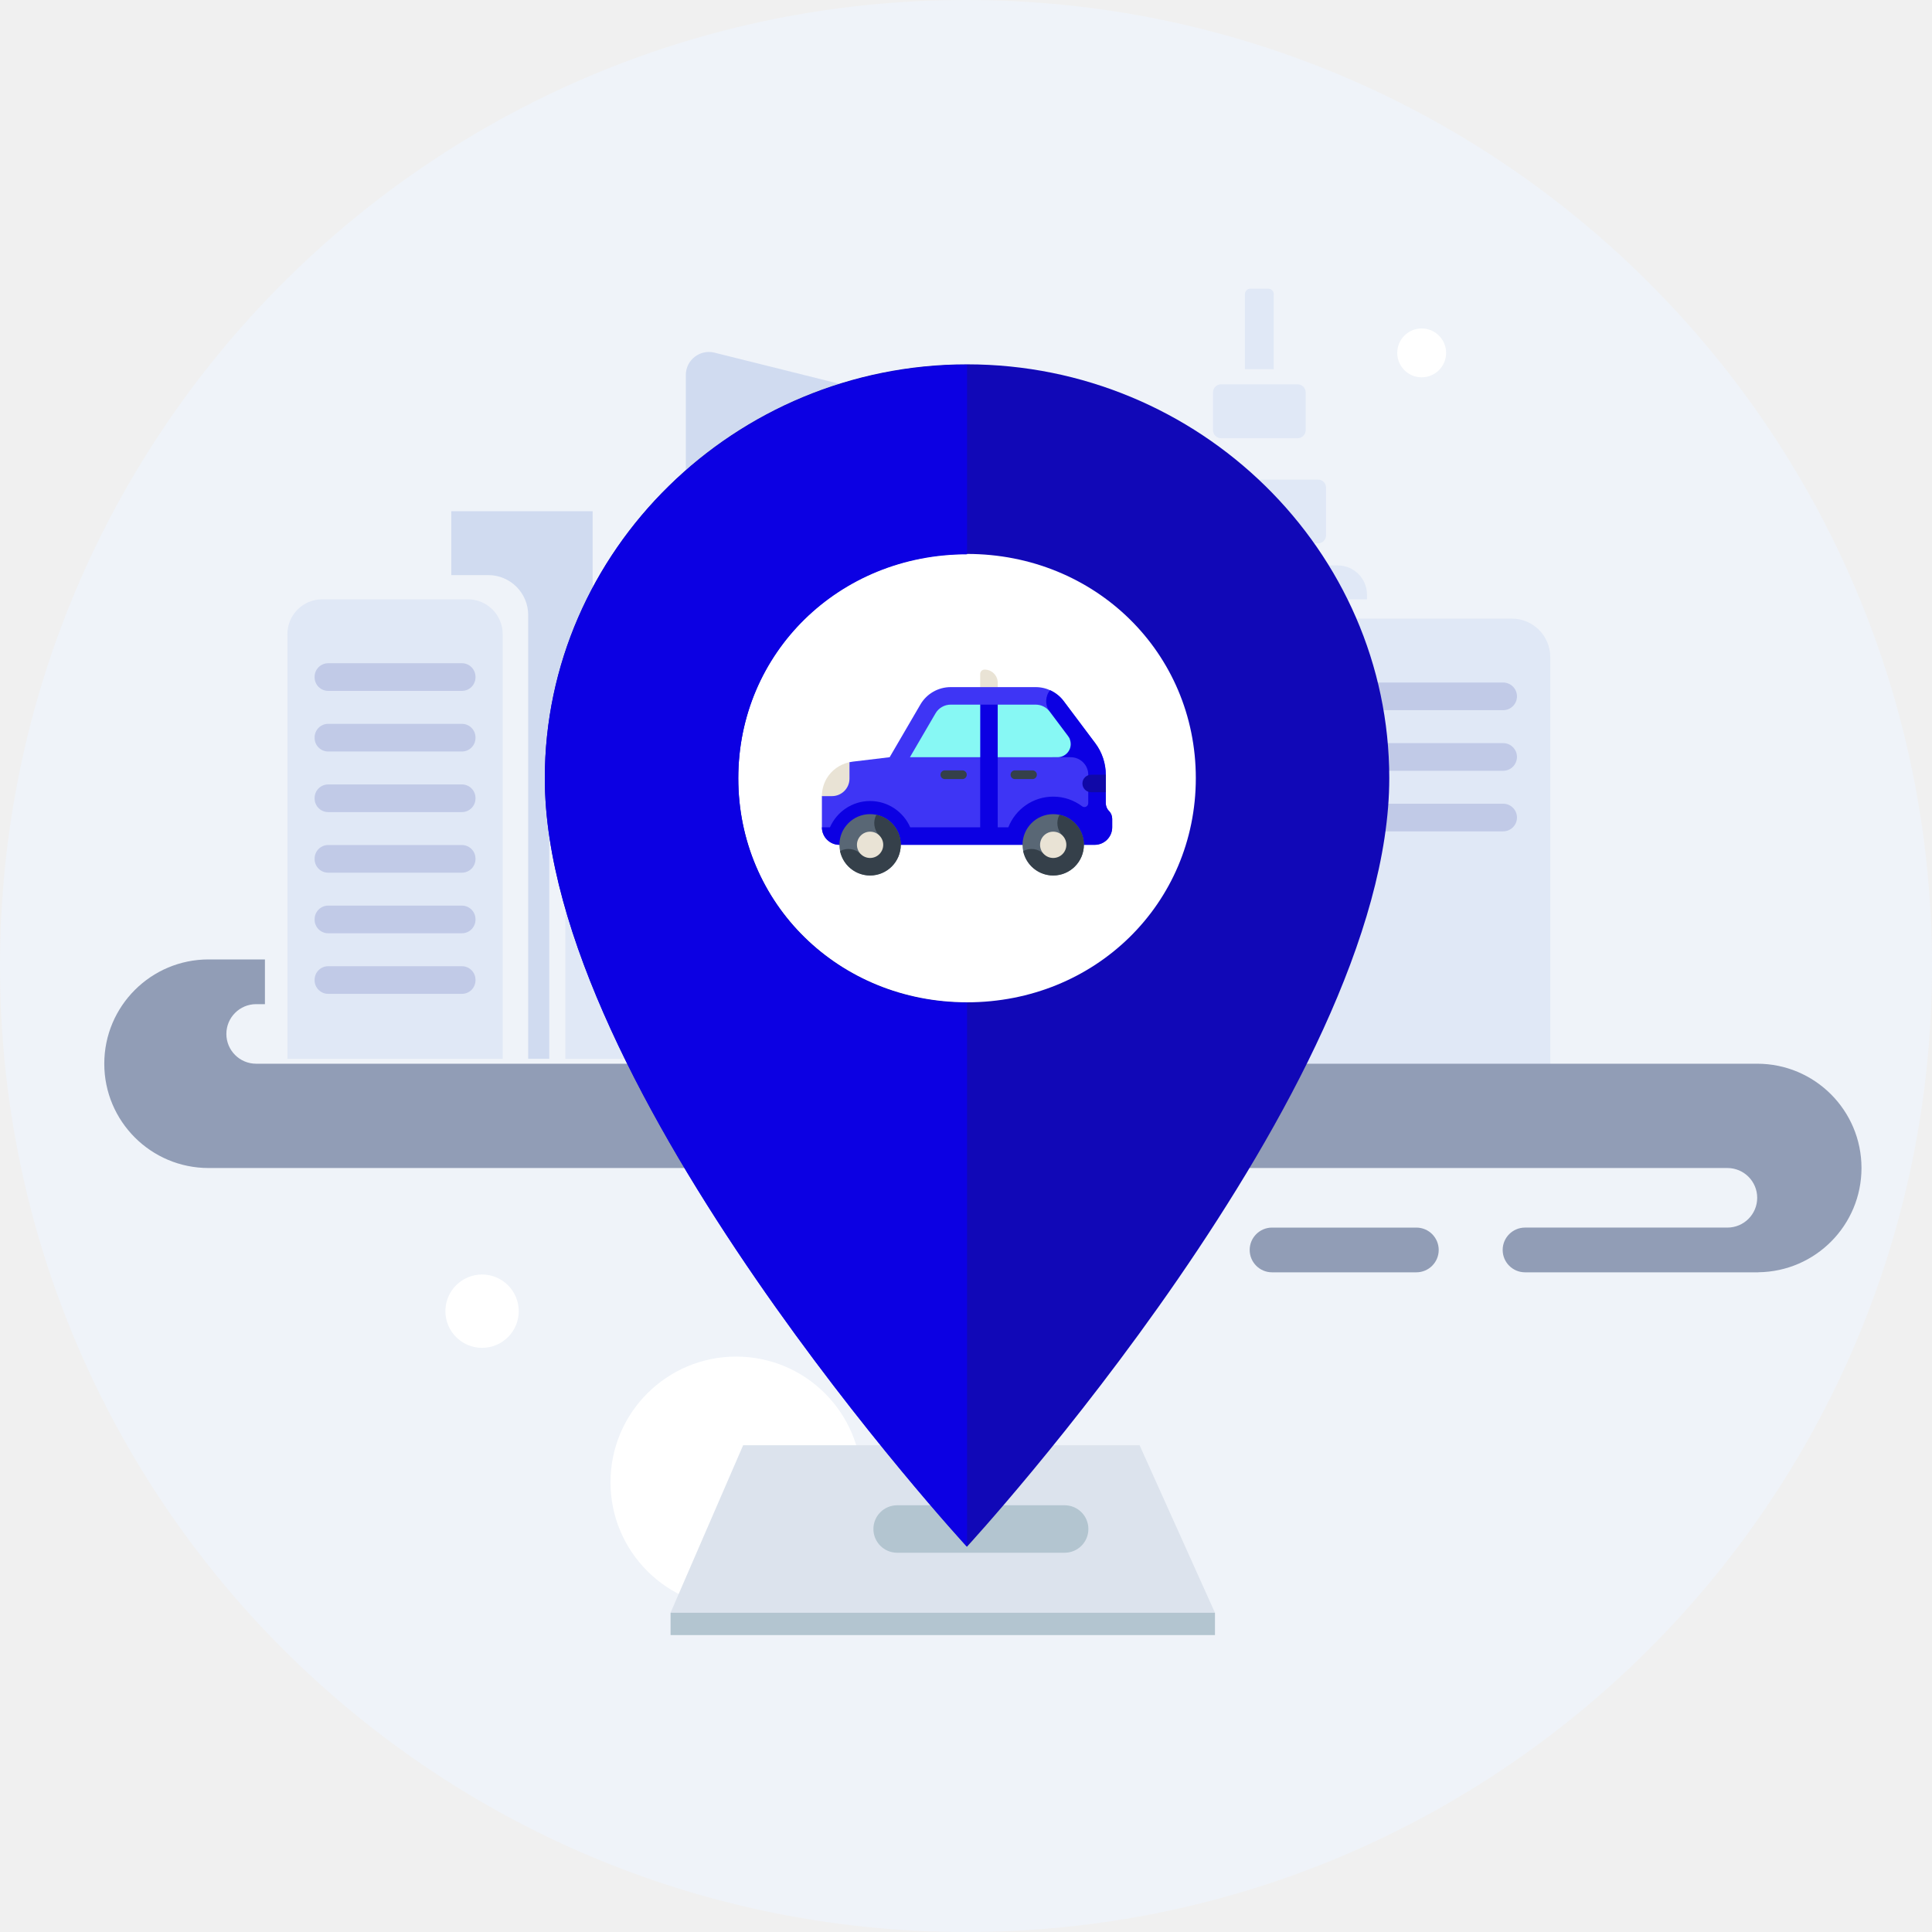
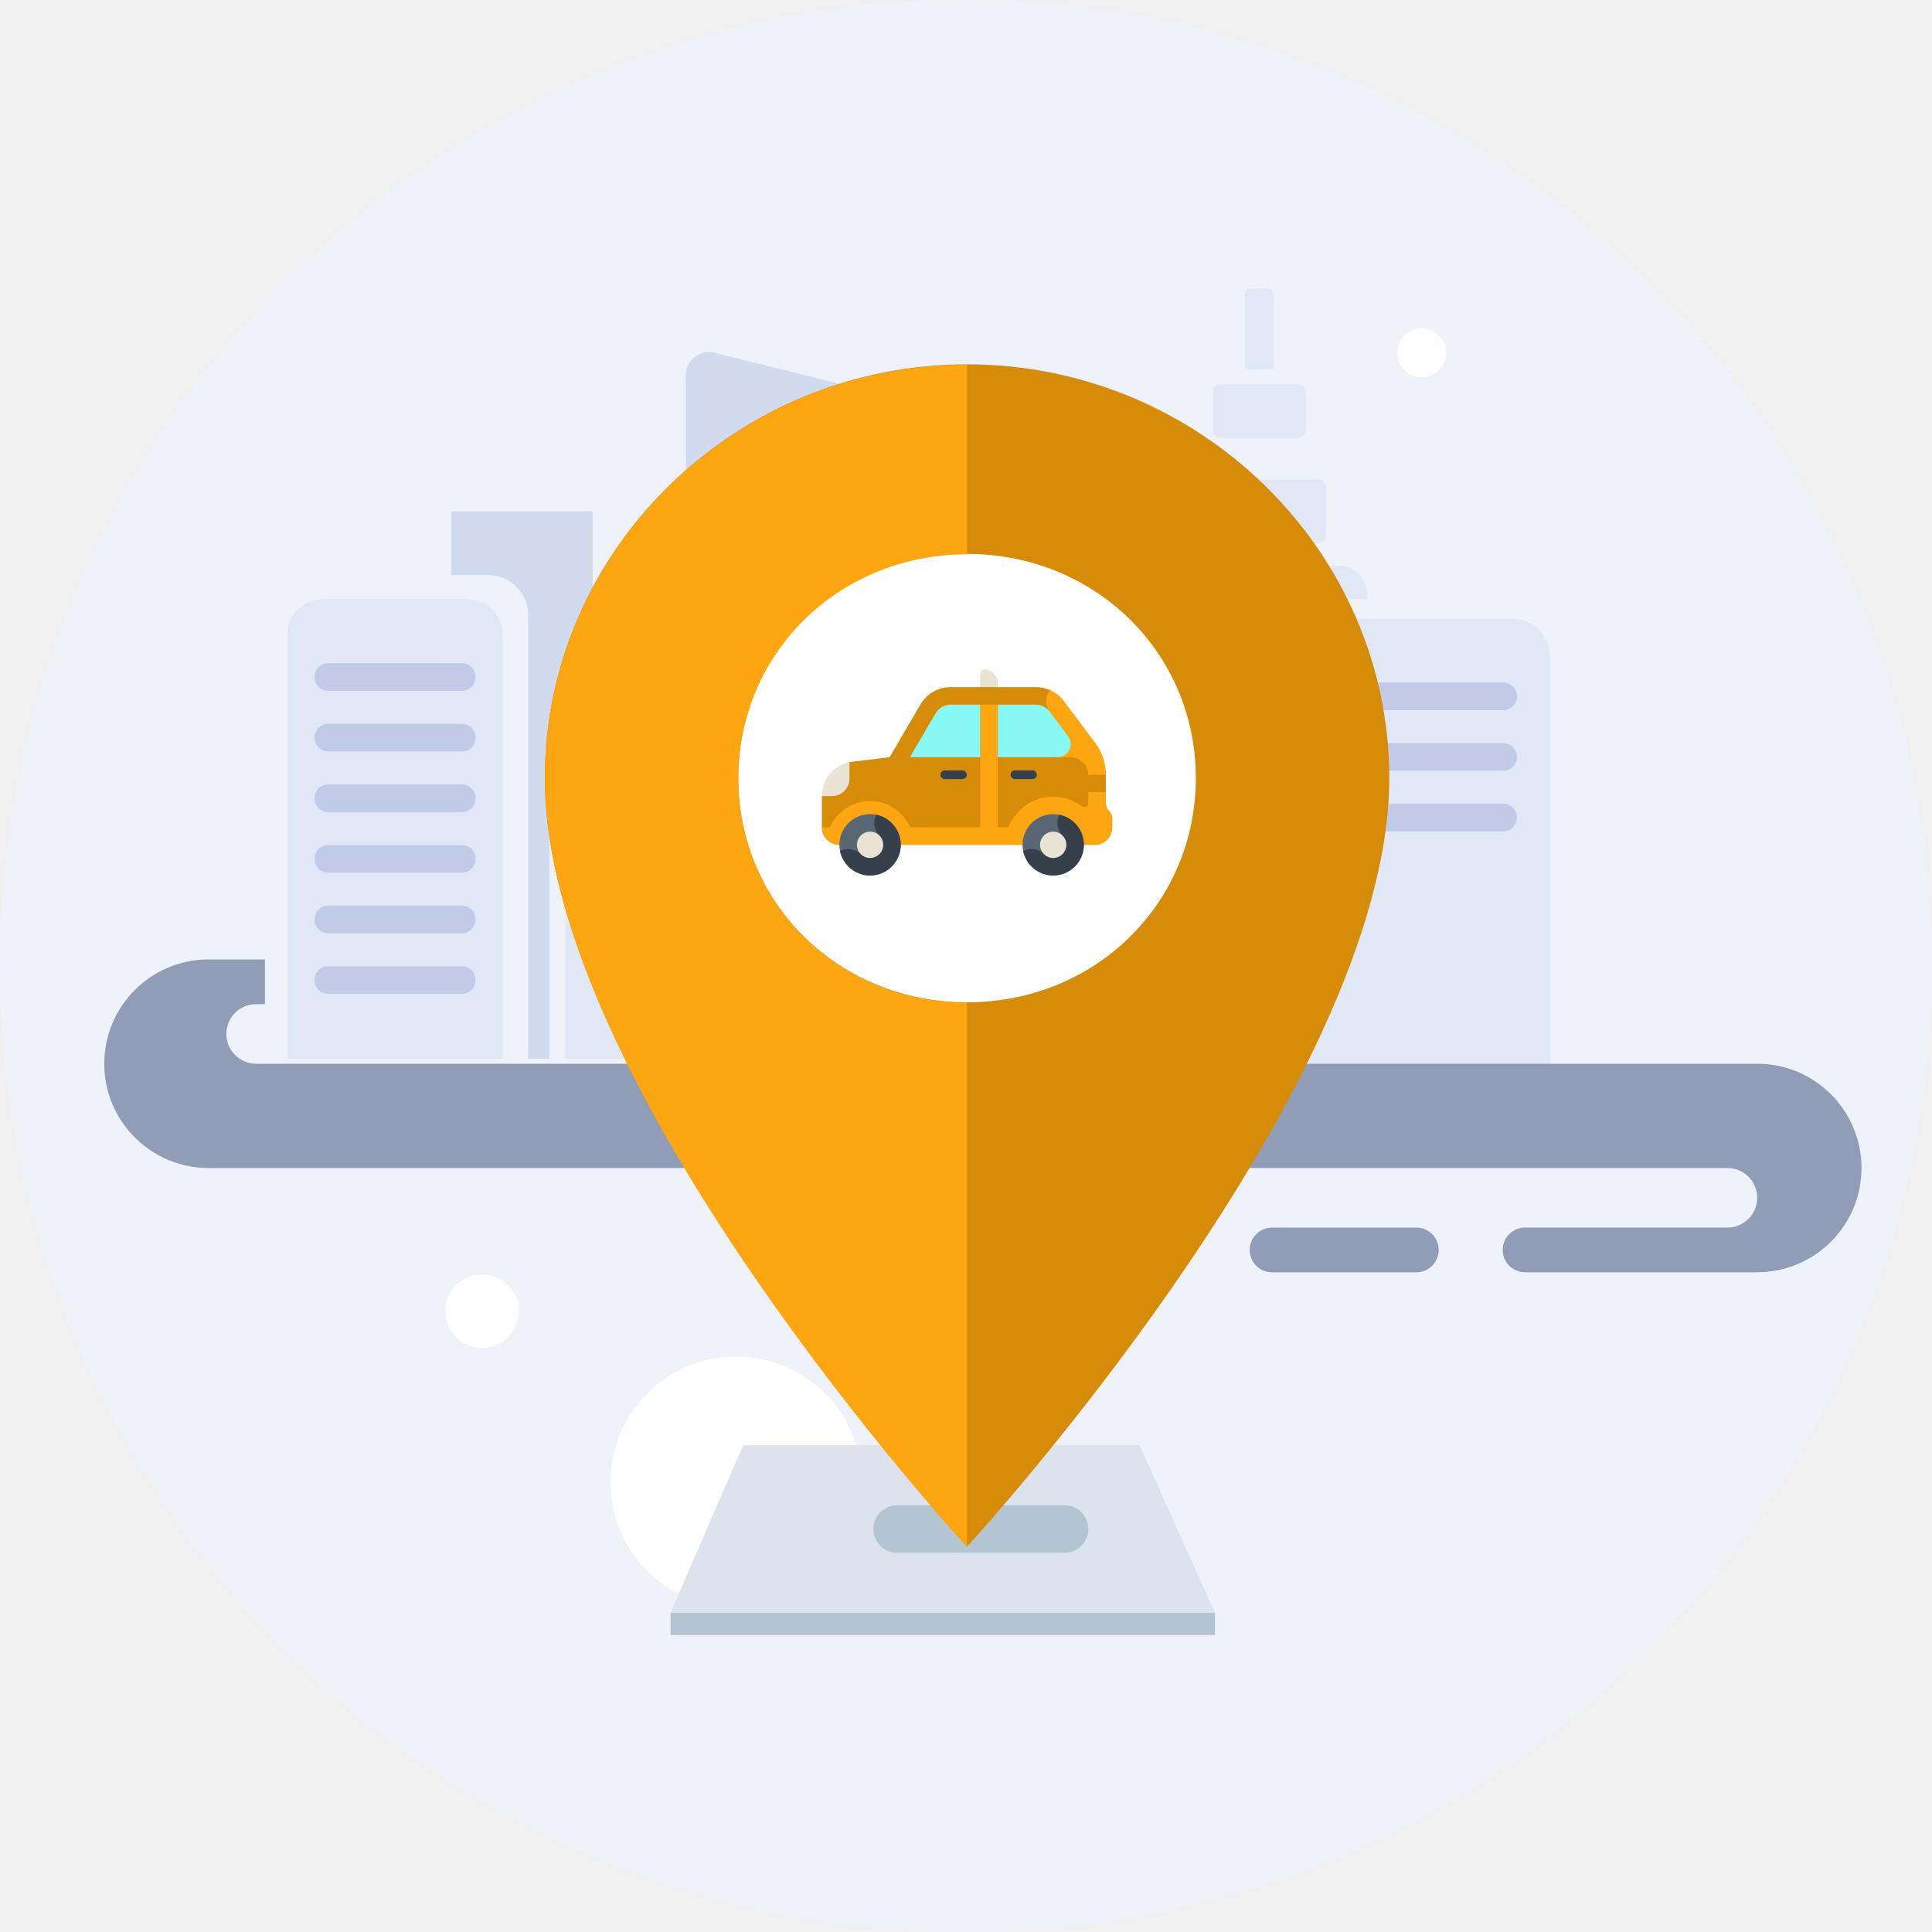
<svg xmlns="http://www.w3.org/2000/svg" width="278" height="278" viewBox="0 0 278 278" fill="none">
  <mask id="mask0_1952_5641" style="mask-type:luminance" maskUnits="userSpaceOnUse" x="0" y="0" width="278" height="278">
    <path fill-rule="evenodd" clip-rule="evenodd" d="M0 0H278V278H0V0Z" fill="white" />
  </mask>
  <g mask="url(#mask0_1952_5641)">
    <path fill-rule="evenodd" clip-rule="evenodd" d="M139 0C62.233 0 0 62.233 0 139C0 215.767 62.233 278 139 278C215.767 278 278 215.767 278 139C278 62.233 215.767 0 139 0Z" fill="#EFF3F9" />
  </g>
  <path fill-rule="evenodd" clip-rule="evenodd" d="M105.924 231.359C95.94 231.359 87.846 223.265 87.846 213.281C87.846 203.296 95.94 195.203 105.924 195.203C115.908 195.203 124.002 203.296 124.002 213.281C124.002 223.265 115.908 231.359 105.924 231.359Z" fill="white" />
  <path fill-rule="evenodd" clip-rule="evenodd" d="M69.366 193.945C66.452 193.945 64.089 191.583 64.089 188.668C64.089 185.754 66.452 183.391 69.366 183.391C72.281 183.391 74.643 185.754 74.643 188.668C74.643 191.583 72.281 193.945 69.366 193.945Z" fill="white" />
  <path fill-rule="evenodd" clip-rule="evenodd" d="M155.908 220.314C153.966 220.314 152.392 218.739 152.392 216.797C152.392 214.855 153.966 213.281 155.908 213.281C157.85 213.281 159.424 214.855 159.424 216.797C159.424 218.739 157.85 220.314 155.908 220.314Z" fill="white" />
  <path fill-rule="evenodd" clip-rule="evenodd" d="M204.568 54.294C202.626 54.294 201.052 52.72 201.052 50.778C201.052 48.836 202.626 47.262 204.568 47.262C206.51 47.262 208.084 48.836 208.084 50.778C208.084 52.72 206.51 54.294 204.568 54.294Z" fill="white" />
  <path fill-rule="evenodd" clip-rule="evenodd" d="M188.822 86.237H196.695V85.552C196.695 83.239 194.82 81.363 192.506 81.363H169.908C167.595 81.363 165.72 83.239 165.72 85.552V152.349H183.282V91.777C183.282 88.717 185.762 86.237 188.822 86.237Z" fill="#E0E8F6" />
  <mask id="mask1_1952_5641" style="mask-type:luminance" maskUnits="userSpaceOnUse" x="0" y="0" width="278" height="278">
    <path fill-rule="evenodd" clip-rule="evenodd" d="M0 278H278V0H0V278Z" fill="white" />
  </mask>
  <g mask="url(#mask1_1952_5641)">
    <path fill-rule="evenodd" clip-rule="evenodd" d="M141.945 152.352H161.151V94.562H141.945V152.352Z" fill="#D0DBF0" />
    <path fill-rule="evenodd" clip-rule="evenodd" d="M189.643 78.188H172.772C172.127 78.188 171.605 77.666 171.605 77.021V70.175C171.605 69.531 172.127 69.008 172.772 69.008H189.643C190.288 69.008 190.81 69.531 190.81 70.175V77.021C190.81 77.666 190.288 78.188 189.643 78.188Z" fill="#E0E8F6" />
    <path fill-rule="evenodd" clip-rule="evenodd" d="M137.784 152.351H98.684V53.966C98.684 51.807 100.712 50.222 102.808 50.745L135.267 58.842C136.746 59.211 137.784 60.539 137.784 62.063V152.351Z" fill="#D0DBF0" />
    <path fill-rule="evenodd" clip-rule="evenodd" d="M81.351 152.349V118.342C81.351 115.293 83.823 112.82 86.873 112.82H93.136V152.349H81.351Z" fill="#E0E8F6" />
    <path fill-rule="evenodd" clip-rule="evenodd" d="M179.821 145.877C179.011 145.877 178.354 145.221 178.354 144.411V92.79C178.354 91.98 179.011 91.324 179.821 91.324C180.631 91.324 181.287 91.98 181.287 92.79V144.411C181.287 145.221 180.631 145.877 179.821 145.877Z" fill="#C0CBE2" />
    <path fill-rule="evenodd" clip-rule="evenodd" d="M171.684 145.877C170.874 145.877 170.218 145.221 170.218 144.411V92.79C170.218 91.98 170.874 91.324 171.684 91.324C172.494 91.324 173.15 91.98 173.15 92.79V144.411C173.15 145.221 172.494 145.877 171.684 145.877Z" fill="#C0CBE2" />
    <path fill-rule="evenodd" clip-rule="evenodd" d="M130.369 73.598H107.22C105.953 73.598 104.926 72.57 104.926 71.303C104.926 70.035 105.953 69.008 107.22 69.008H130.369C131.637 69.008 132.664 70.035 132.664 71.303C132.664 72.57 131.637 73.598 130.369 73.598Z" fill="#C1CAE7" />
    <path fill-rule="evenodd" clip-rule="evenodd" d="M130.369 83.66H107.22C105.953 83.66 104.926 82.633 104.926 81.366C104.926 80.098 105.953 79.07 107.22 79.07H130.369C131.637 79.07 132.664 80.098 132.664 81.366C132.664 82.633 131.637 83.66 130.369 83.66Z" fill="#C1CAE7" />
    <path fill-rule="evenodd" clip-rule="evenodd" d="M130.369 93.723H107.22C105.953 93.723 104.926 92.695 104.926 91.427C104.926 90.16 105.953 89.133 107.22 89.133H130.369C131.637 89.133 132.664 90.16 132.664 91.427C132.664 92.695 131.637 93.723 130.369 93.723Z" fill="#C1CAE7" />
    <path fill-rule="evenodd" clip-rule="evenodd" d="M130.369 103.786H107.22C105.953 103.786 104.926 102.758 104.926 101.491C104.926 100.223 105.953 99.195 107.22 99.195H130.369C131.637 99.195 132.664 100.223 132.664 101.491C132.664 102.758 131.637 103.786 130.369 103.786Z" fill="#C1CAE7" />
    <path fill-rule="evenodd" clip-rule="evenodd" d="M130.369 113.844H107.22C105.953 113.844 104.926 112.816 104.926 111.549C104.926 110.282 105.953 109.254 107.22 109.254H130.369C131.637 109.254 132.664 110.282 132.664 111.549C132.664 112.816 131.637 113.844 130.369 113.844Z" fill="#C1CAE7" />
    <path fill-rule="evenodd" clip-rule="evenodd" d="M130.369 123.907H107.22C105.953 123.907 104.926 122.879 104.926 121.611C104.926 120.344 105.953 119.316 107.22 119.316H130.369C131.637 119.316 132.664 120.344 132.664 121.611C132.664 122.879 131.637 123.907 130.369 123.907Z" fill="#C1CAE7" />
    <path fill-rule="evenodd" clip-rule="evenodd" d="M130.369 133.969H107.22C105.953 133.969 104.926 132.941 104.926 131.674C104.926 130.407 105.953 129.379 107.22 129.379H130.369C131.637 129.379 132.664 130.407 132.664 131.674C132.664 132.941 131.637 133.969 130.369 133.969Z" fill="#C1CAE7" />
    <path fill-rule="evenodd" clip-rule="evenodd" d="M130.369 144.032H107.22C105.953 144.032 104.926 143.004 104.926 141.737C104.926 140.468 105.953 139.441 107.22 139.441H130.369C131.637 139.441 132.664 140.468 132.664 141.737C132.664 143.004 131.637 144.032 130.369 144.032Z" fill="#C1CAE7" />
    <path fill-rule="evenodd" clip-rule="evenodd" d="M72.332 152.35H41.356V91.246C41.356 88.48 43.598 86.238 46.364 86.238H67.325C70.09 86.238 72.332 88.48 72.332 91.246V152.35Z" fill="#E0E8F6" />
    <path fill-rule="evenodd" clip-rule="evenodd" d="M66.467 99.412H47.222C46.144 99.412 45.27 98.538 45.27 97.46V97.386C45.27 96.308 46.144 95.434 47.222 95.434H66.467C67.545 95.434 68.419 96.308 68.419 97.386V97.46C68.419 98.538 67.545 99.412 66.467 99.412Z" fill="#C1CAE7" />
    <path fill-rule="evenodd" clip-rule="evenodd" d="M66.467 108.134H47.222C46.144 108.134 45.27 107.261 45.27 106.183V106.109C45.27 105.03 46.144 104.156 47.222 104.156H66.467C67.545 104.156 68.419 105.03 68.419 106.109V106.183C68.419 107.261 67.545 108.134 66.467 108.134Z" fill="#C1CAE7" />
    <path fill-rule="evenodd" clip-rule="evenodd" d="M66.467 116.853H47.222C46.144 116.853 45.27 115.98 45.27 114.901V114.827C45.27 113.749 46.144 112.875 47.222 112.875H66.467C67.545 112.875 68.419 113.749 68.419 114.827V114.901C68.419 115.98 67.545 116.853 66.467 116.853Z" fill="#C1CAE7" />
    <path fill-rule="evenodd" clip-rule="evenodd" d="M66.467 125.572H47.222C46.144 125.572 45.27 124.698 45.27 123.62V123.546C45.27 122.468 46.144 121.594 47.222 121.594H66.467C67.545 121.594 68.419 122.468 68.419 123.546V123.62C68.419 124.698 67.545 125.572 66.467 125.572Z" fill="#C1CAE7" />
    <path fill-rule="evenodd" clip-rule="evenodd" d="M66.467 134.29H47.222C46.144 134.29 45.27 133.416 45.27 132.339V132.265C45.27 131.187 46.144 130.312 47.222 130.312H66.467C67.545 130.312 68.419 131.187 68.419 132.265V132.339C68.419 133.416 67.545 134.29 66.467 134.29Z" fill="#C1CAE7" />
    <path fill-rule="evenodd" clip-rule="evenodd" d="M66.467 143.008H47.222C46.144 143.008 45.27 142.135 45.27 141.057V140.983C45.27 139.905 46.144 139.031 47.222 139.031H66.467C67.545 139.031 68.419 139.905 68.419 140.983V141.057C68.419 142.135 67.545 143.008 66.467 143.008Z" fill="#C1CAE7" />
    <path fill-rule="evenodd" clip-rule="evenodd" d="M223.07 155.123H185.155V94.551C185.155 91.491 187.635 89.012 190.694 89.012H217.53C220.59 89.012 223.07 91.491 223.07 94.551V155.123Z" fill="#E0E8F6" />
    <path fill-rule="evenodd" clip-rule="evenodd" d="M216.291 102.189H191.933C190.835 102.189 189.945 101.299 189.945 100.2C189.945 99.102 190.835 98.211 191.933 98.211H216.291C217.39 98.211 218.281 99.102 218.281 100.2C218.281 101.299 217.39 102.189 216.291 102.189Z" fill="#C1CAE7" />
    <path fill-rule="evenodd" clip-rule="evenodd" d="M216.291 110.908H191.933C190.835 110.908 189.945 110.017 189.945 108.918C189.945 107.82 190.835 106.93 191.933 106.93H216.291C217.39 106.93 218.281 107.82 218.281 108.918C218.281 110.017 217.39 110.908 216.291 110.908Z" fill="#C1CAE7" />
    <path fill-rule="evenodd" clip-rule="evenodd" d="M216.291 119.626H191.933C190.835 119.626 189.945 118.736 189.945 117.637C189.945 116.539 190.835 115.648 191.933 115.648H216.291C217.39 115.648 218.281 116.539 218.281 117.637C218.281 118.736 217.39 119.626 216.291 119.626Z" fill="#C1CAE7" />
    <path fill-rule="evenodd" clip-rule="evenodd" d="M90.772 89.132C87.737 89.132 85.276 86.672 85.276 83.637V73.562H64.935V82.753H70.257C73.43 82.753 76.002 85.325 76.002 88.497V152.351H79.036V116.262C79.036 112.894 81.765 110.164 85.133 110.164H93.136V89.132H90.772Z" fill="#D0DBF0" />
    <path fill-rule="evenodd" clip-rule="evenodd" d="M186.71 63.056H175.705C175.06 63.056 174.537 62.534 174.537 61.888V56.468C174.537 55.823 175.06 55.301 175.705 55.301H186.71C187.355 55.301 187.877 55.823 187.877 56.468V61.888C187.877 62.534 187.355 63.056 186.71 63.056Z" fill="#E0E8F6" />
    <path fill-rule="evenodd" clip-rule="evenodd" d="M183.283 53.116H179.133V42.331C179.133 41.892 179.489 41.535 179.928 41.535H182.487C182.927 41.535 183.283 41.892 183.283 42.331V53.116Z" fill="#E0E8F6" />
    <path fill-rule="evenodd" clip-rule="evenodd" d="M193.575 162.523H71.539C69.817 162.523 68.418 161.126 68.418 159.402C68.418 157.679 69.817 156.281 71.539 156.281H193.575C195.298 156.281 196.695 157.679 196.695 159.402C196.695 161.126 195.298 162.523 193.575 162.523Z" fill="#7E89A0" />
    <path fill-rule="evenodd" clip-rule="evenodd" d="M267.854 168.069C267.854 159.781 261.135 153.061 252.847 153.061H241.416H233.681H36.858C34.491 153.061 32.573 151.143 32.573 148.776C32.573 146.409 34.491 144.49 36.858 144.49H38.121V138.055H30.012C21.724 138.055 15.005 144.773 15.005 153.061C15.005 161.35 21.724 168.069 30.012 168.069H237.84H248.561C250.929 168.069 252.847 169.988 252.847 172.354C252.847 174.721 250.929 176.64 248.561 176.64H240.538H219.442C217.664 176.64 216.223 178.081 216.223 179.858C216.223 181.636 217.664 183.076 219.442 183.076H253.024V183.067C261.23 182.971 267.854 176.297 267.854 168.069Z" fill="#919DB6" />
    <path fill-rule="evenodd" clip-rule="evenodd" d="M203.801 176.641H183.038C181.261 176.641 179.82 178.082 179.82 179.859C179.82 181.637 181.261 183.077 183.038 183.077H203.801C205.578 183.077 207.019 181.637 207.019 179.859C207.019 178.082 205.578 176.641 203.801 176.641Z" fill="#919DB6" />
    <path fill-rule="evenodd" clip-rule="evenodd" d="M106.932 207.961H163.979L174.825 232.065H96.487L106.932 207.961Z" fill="#DCE3ED" />
    <path fill-rule="evenodd" clip-rule="evenodd" d="M96.488 235.276H174.826V232.062H96.488V235.276Z" fill="#B3C5D0" />
    <path fill-rule="evenodd" clip-rule="evenodd" d="M153.196 223.427H129.091C127.205 223.427 125.677 221.899 125.677 220.012C125.677 218.127 127.205 216.598 129.091 216.598H153.196C155.081 216.598 156.61 218.127 156.61 220.012C156.61 221.899 155.081 223.427 153.196 223.427Z" fill="#B3C5D0" />
    <path fill-rule="evenodd" clip-rule="evenodd" d="M139.151 152.684C115.887 152.684 97.602 134.765 97.602 111.967C97.602 89.168 115.886 71.25 139.151 71.25C162.415 71.25 180.699 89.168 180.699 111.967C180.699 134.765 162.414 152.684 139.151 152.684Z" fill="white" />
-     <path fill-rule="evenodd" clip-rule="evenodd" d="M139.151 144.225C120.719 144.225 106.232 130.028 106.232 111.966C106.232 93.903 120.719 79.707 139.151 79.707C157.582 79.707 172.069 93.903 172.069 111.966C172.069 130.028 157.581 144.225 139.151 144.225ZM139.151 52.426C105.734 52.426 78.395 79.217 78.395 111.966C78.395 156.621 139.151 222.541 139.151 222.541C139.151 222.541 199.906 156.621 199.906 111.966C199.906 79.217 172.568 52.426 139.151 52.426Z" fill="#1108B7" />
+     <path fill-rule="evenodd" clip-rule="evenodd" d="M139.151 144.225C120.719 144.225 106.232 130.028 106.232 111.966C106.232 93.903 120.719 79.707 139.151 79.707C157.582 79.707 172.069 93.903 172.069 111.966C172.069 130.028 157.581 144.225 139.151 144.225ZM139.151 52.426C105.734 52.426 78.395 79.217 78.395 111.966C78.395 156.621 139.151 222.541 139.151 222.541C139.151 222.541 199.906 156.621 199.906 111.966C199.906 79.217 172.568 52.426 139.151 52.426Z" fill="#D68B09" />
  </g>
  <mask id="mask2_1952_5641" style="mask-type:luminance" maskUnits="userSpaceOnUse" x="78" y="52" width="62" height="171">
    <path fill-rule="evenodd" clip-rule="evenodd" d="M78.395 52.48H139.15V222.596H78.395V52.48Z" fill="white" />
  </mask>
  <g mask="url(#mask2_1952_5641)">
-     <path fill-rule="evenodd" clip-rule="evenodd" d="M139.151 144.28C120.719 144.28 106.232 130.083 106.232 112.021C106.232 93.958 120.719 79.762 139.151 79.762C157.582 79.762 172.069 93.958 172.069 112.021C172.069 130.083 157.581 144.28 139.151 144.28ZM139.151 52.48C105.734 52.48 78.395 79.273 78.395 112.021C78.395 156.677 139.151 222.596 139.151 222.596C139.151 222.596 199.906 156.677 199.906 112.021C199.906 79.273 172.568 52.48 139.151 52.48Z" fill="#0C00E3" />
+     <path fill-rule="evenodd" clip-rule="evenodd" d="M139.151 144.28C120.719 144.28 106.232 130.083 106.232 112.021C106.232 93.958 120.719 79.762 139.151 79.762C157.582 79.762 172.069 93.958 172.069 112.021C172.069 130.083 157.581 144.28 139.151 144.28ZM139.151 52.48C105.734 52.48 78.395 79.273 78.395 112.021C78.395 156.677 139.151 222.596 139.151 222.596C139.151 222.596 199.906 156.677 199.906 112.021C199.906 79.273 172.568 52.48 139.151 52.48Z" fill="#FEA611" />
  </g>
  <path fill-rule="evenodd" clip-rule="evenodd" d="M141.042 96.978V99.709H143.564V98.238C143.564 97.195 142.717 96.348 141.673 96.348C141.325 96.348 141.042 96.63 141.042 96.978Z" fill="#E9E3D5" />
-   <path fill-rule="evenodd" clip-rule="evenodd" d="M159.568 116.683C159.267 116.386 159.113 115.971 159.113 115.547V111.478C159.113 109.842 158.581 108.249 157.599 106.94L153.06 100.888C152.108 99.618 150.613 98.871 149.026 98.871H136.794C135.001 98.871 133.342 99.823 132.438 101.373L128.014 108.957L122.717 109.593C122.554 109.612 122.394 109.638 122.235 109.673L118.265 114.557V119.043C118.265 120.435 119.393 121.565 120.785 121.565H157.515C158.908 121.565 160.037 120.435 160.037 119.043V117.806C160.037 117.384 159.868 116.98 159.568 116.683Z" fill="#3E35F5" />
-   <path fill-rule="evenodd" clip-rule="evenodd" d="M159.569 116.683C159.267 116.385 159.113 115.97 159.113 115.546V113.999V111.477C159.113 109.906 158.613 108.29 157.599 106.939L153.06 100.886C152.541 100.194 151.859 99.658 151.09 99.312C150.389 100.189 150.339 101.46 151.044 102.399L153.975 106.307L151.384 108.956H154.054C155.438 108.956 156.583 110.066 156.591 111.45V111.477V115.546V115.563C156.592 116.022 156.074 116.297 155.709 116.021C154.549 115.147 153.108 114.629 151.548 114.629C148.613 114.629 146.101 116.462 145.09 119.042H143.563V101.391H141.041V119.042H130.974C129.999 116.818 127.779 115.26 125.199 115.26C122.619 115.26 120.399 116.818 119.425 119.042H118.265C118.265 120.434 119.393 121.564 120.785 121.564H157.515C158.908 121.564 160.037 120.434 160.037 119.042V117.853C160.037 117.417 159.879 116.988 159.569 116.683Z" fill="#0C00E3" />
+   <path fill-rule="evenodd" clip-rule="evenodd" d="M159.568 116.683C159.267 116.386 159.113 115.971 159.113 115.547V111.478C159.113 109.842 158.581 108.249 157.599 106.94L153.06 100.888C152.108 99.618 150.613 98.871 149.026 98.871H136.794C135.001 98.871 133.342 99.823 132.438 101.373L128.014 108.957L122.717 109.593C122.554 109.612 122.394 109.638 122.235 109.673L118.265 114.557V119.043C118.265 120.435 119.393 121.565 120.785 121.565H157.515C158.908 121.565 160.037 120.435 160.037 119.043V117.806C160.037 117.384 159.868 116.98 159.568 116.683Z" fill="#D68B09" />
+   <path fill-rule="evenodd" clip-rule="evenodd" d="M159.569 116.683C159.267 116.385 159.113 115.97 159.113 115.546V113.999V111.477C159.113 109.906 158.613 108.29 157.599 106.939L153.06 100.886C152.541 100.194 151.859 99.658 151.09 99.312C150.389 100.189 150.339 101.46 151.044 102.399L153.975 106.307L151.384 108.956H154.054C155.438 108.956 156.583 110.066 156.591 111.45V111.477V115.546V115.563C156.592 116.022 156.074 116.297 155.709 116.021C154.549 115.147 153.108 114.629 151.548 114.629C148.613 114.629 146.101 116.462 145.09 119.042H143.563V101.391H141.041V119.042H130.974C129.999 116.818 127.779 115.26 125.199 115.26C122.619 115.26 120.399 116.818 119.425 119.042H118.265C118.265 120.434 119.393 121.564 120.785 121.564H157.515C158.908 121.564 160.037 120.434 160.037 119.042V117.853C160.037 117.417 159.879 116.988 159.569 116.683Z" fill="#FEA611" />
  <path fill-rule="evenodd" clip-rule="evenodd" d="M135.957 112.108H138.479C138.827 112.108 139.109 111.825 139.109 111.478C139.109 111.13 138.827 110.848 138.479 110.848H135.957C135.609 110.848 135.327 111.13 135.327 111.478C135.327 111.825 135.609 112.108 135.957 112.108Z" fill="#35404A" />
  <path fill-rule="evenodd" clip-rule="evenodd" d="M146.043 112.108H148.564C148.912 112.108 149.195 111.825 149.195 111.478C149.195 111.13 148.912 110.848 148.564 110.848H146.043C145.694 110.848 145.412 111.13 145.412 111.478C145.412 111.825 145.694 112.108 146.043 112.108Z" fill="#35404A" />
  <path fill-rule="evenodd" clip-rule="evenodd" d="M134.616 102.642L130.933 108.955H141.042V101.391H136.794C135.901 101.391 135.066 101.87 134.616 102.642Z" fill="#87F8F4" />
  <path fill-rule="evenodd" clip-rule="evenodd" d="M153.691 105.929L151.043 102.399C150.567 101.763 149.82 101.391 149.026 101.391H143.563V108.955H152.178C153.222 108.955 154.069 108.108 154.069 107.064C154.069 106.655 153.937 106.256 153.691 105.929Z" fill="#87F8F4" />
-   <path fill-rule="evenodd" clip-rule="evenodd" d="M157.012 111.477C156.315 111.477 155.751 112.041 155.751 112.737C155.751 113.434 156.315 113.998 157.012 113.998H159.113V111.477H157.012Z" fill="#1008A7" />
+   <path fill-rule="evenodd" clip-rule="evenodd" d="M157.012 111.477C156.315 111.477 155.751 112.041 155.751 112.737C155.751 113.434 156.315 113.998 157.012 113.998H159.113V111.477H157.012Z" fill="#D68B09" />
  <path fill-rule="evenodd" clip-rule="evenodd" d="M118.955 112.011C118.951 112.017 118.947 112.025 118.943 112.032C118.899 112.108 118.856 112.186 118.816 112.264C118.462 112.957 118.265 113.738 118.265 114.556H119.713C121.107 114.556 122.235 113.428 122.235 112.035V109.672C120.869 109.968 119.666 110.806 118.955 112.011Z" fill="#E9E3D5" />
  <path fill-rule="evenodd" clip-rule="evenodd" d="M125.198 125.974C122.765 125.974 120.786 123.995 120.786 121.561C120.786 119.127 122.765 117.148 125.198 117.148C127.631 117.148 129.611 119.127 129.611 121.561C129.611 123.995 127.631 125.974 125.198 125.974Z" fill="#596775" />
  <path fill-rule="evenodd" clip-rule="evenodd" d="M126.101 117.242C125.583 118.198 125.728 119.417 126.535 120.225L123.861 122.899C123.053 122.091 121.834 121.946 120.879 122.464C121.297 124.465 123.074 125.974 125.198 125.974C127.631 125.974 129.611 123.995 129.611 121.562C129.611 119.437 128.102 117.66 126.101 117.242Z" fill="#35404A" />
  <path fill-rule="evenodd" clip-rule="evenodd" d="M127.09 121.563C127.09 122.608 126.243 123.455 125.198 123.455C124.154 123.455 123.308 122.608 123.308 121.563C123.308 120.519 124.154 119.672 125.198 119.672C126.243 119.672 127.09 120.519 127.09 121.563Z" fill="#E9E3D5" />
  <path fill-rule="evenodd" clip-rule="evenodd" d="M151.548 125.974C149.115 125.974 147.135 123.995 147.135 121.561C147.135 119.127 149.115 117.148 151.548 117.148C153.981 117.148 155.961 119.127 155.961 121.561C155.961 123.995 153.981 125.974 151.548 125.974Z" fill="#596775" />
  <path fill-rule="evenodd" clip-rule="evenodd" d="M152.45 117.242C151.933 118.198 152.077 119.417 152.885 120.225L150.211 122.899C149.403 122.091 148.184 121.946 147.229 122.464C147.646 124.465 149.424 125.974 151.548 125.974C153.981 125.974 155.961 123.995 155.961 121.562C155.961 119.437 154.452 117.66 152.45 117.242Z" fill="#35404A" />
  <path fill-rule="evenodd" clip-rule="evenodd" d="M153.439 121.563C153.439 122.608 152.592 123.455 151.548 123.455C150.504 123.455 149.657 122.608 149.657 121.563C149.657 120.519 150.504 119.672 151.548 119.672C152.592 119.672 153.439 120.519 153.439 121.563Z" fill="#E9E3D5" />
</svg>
